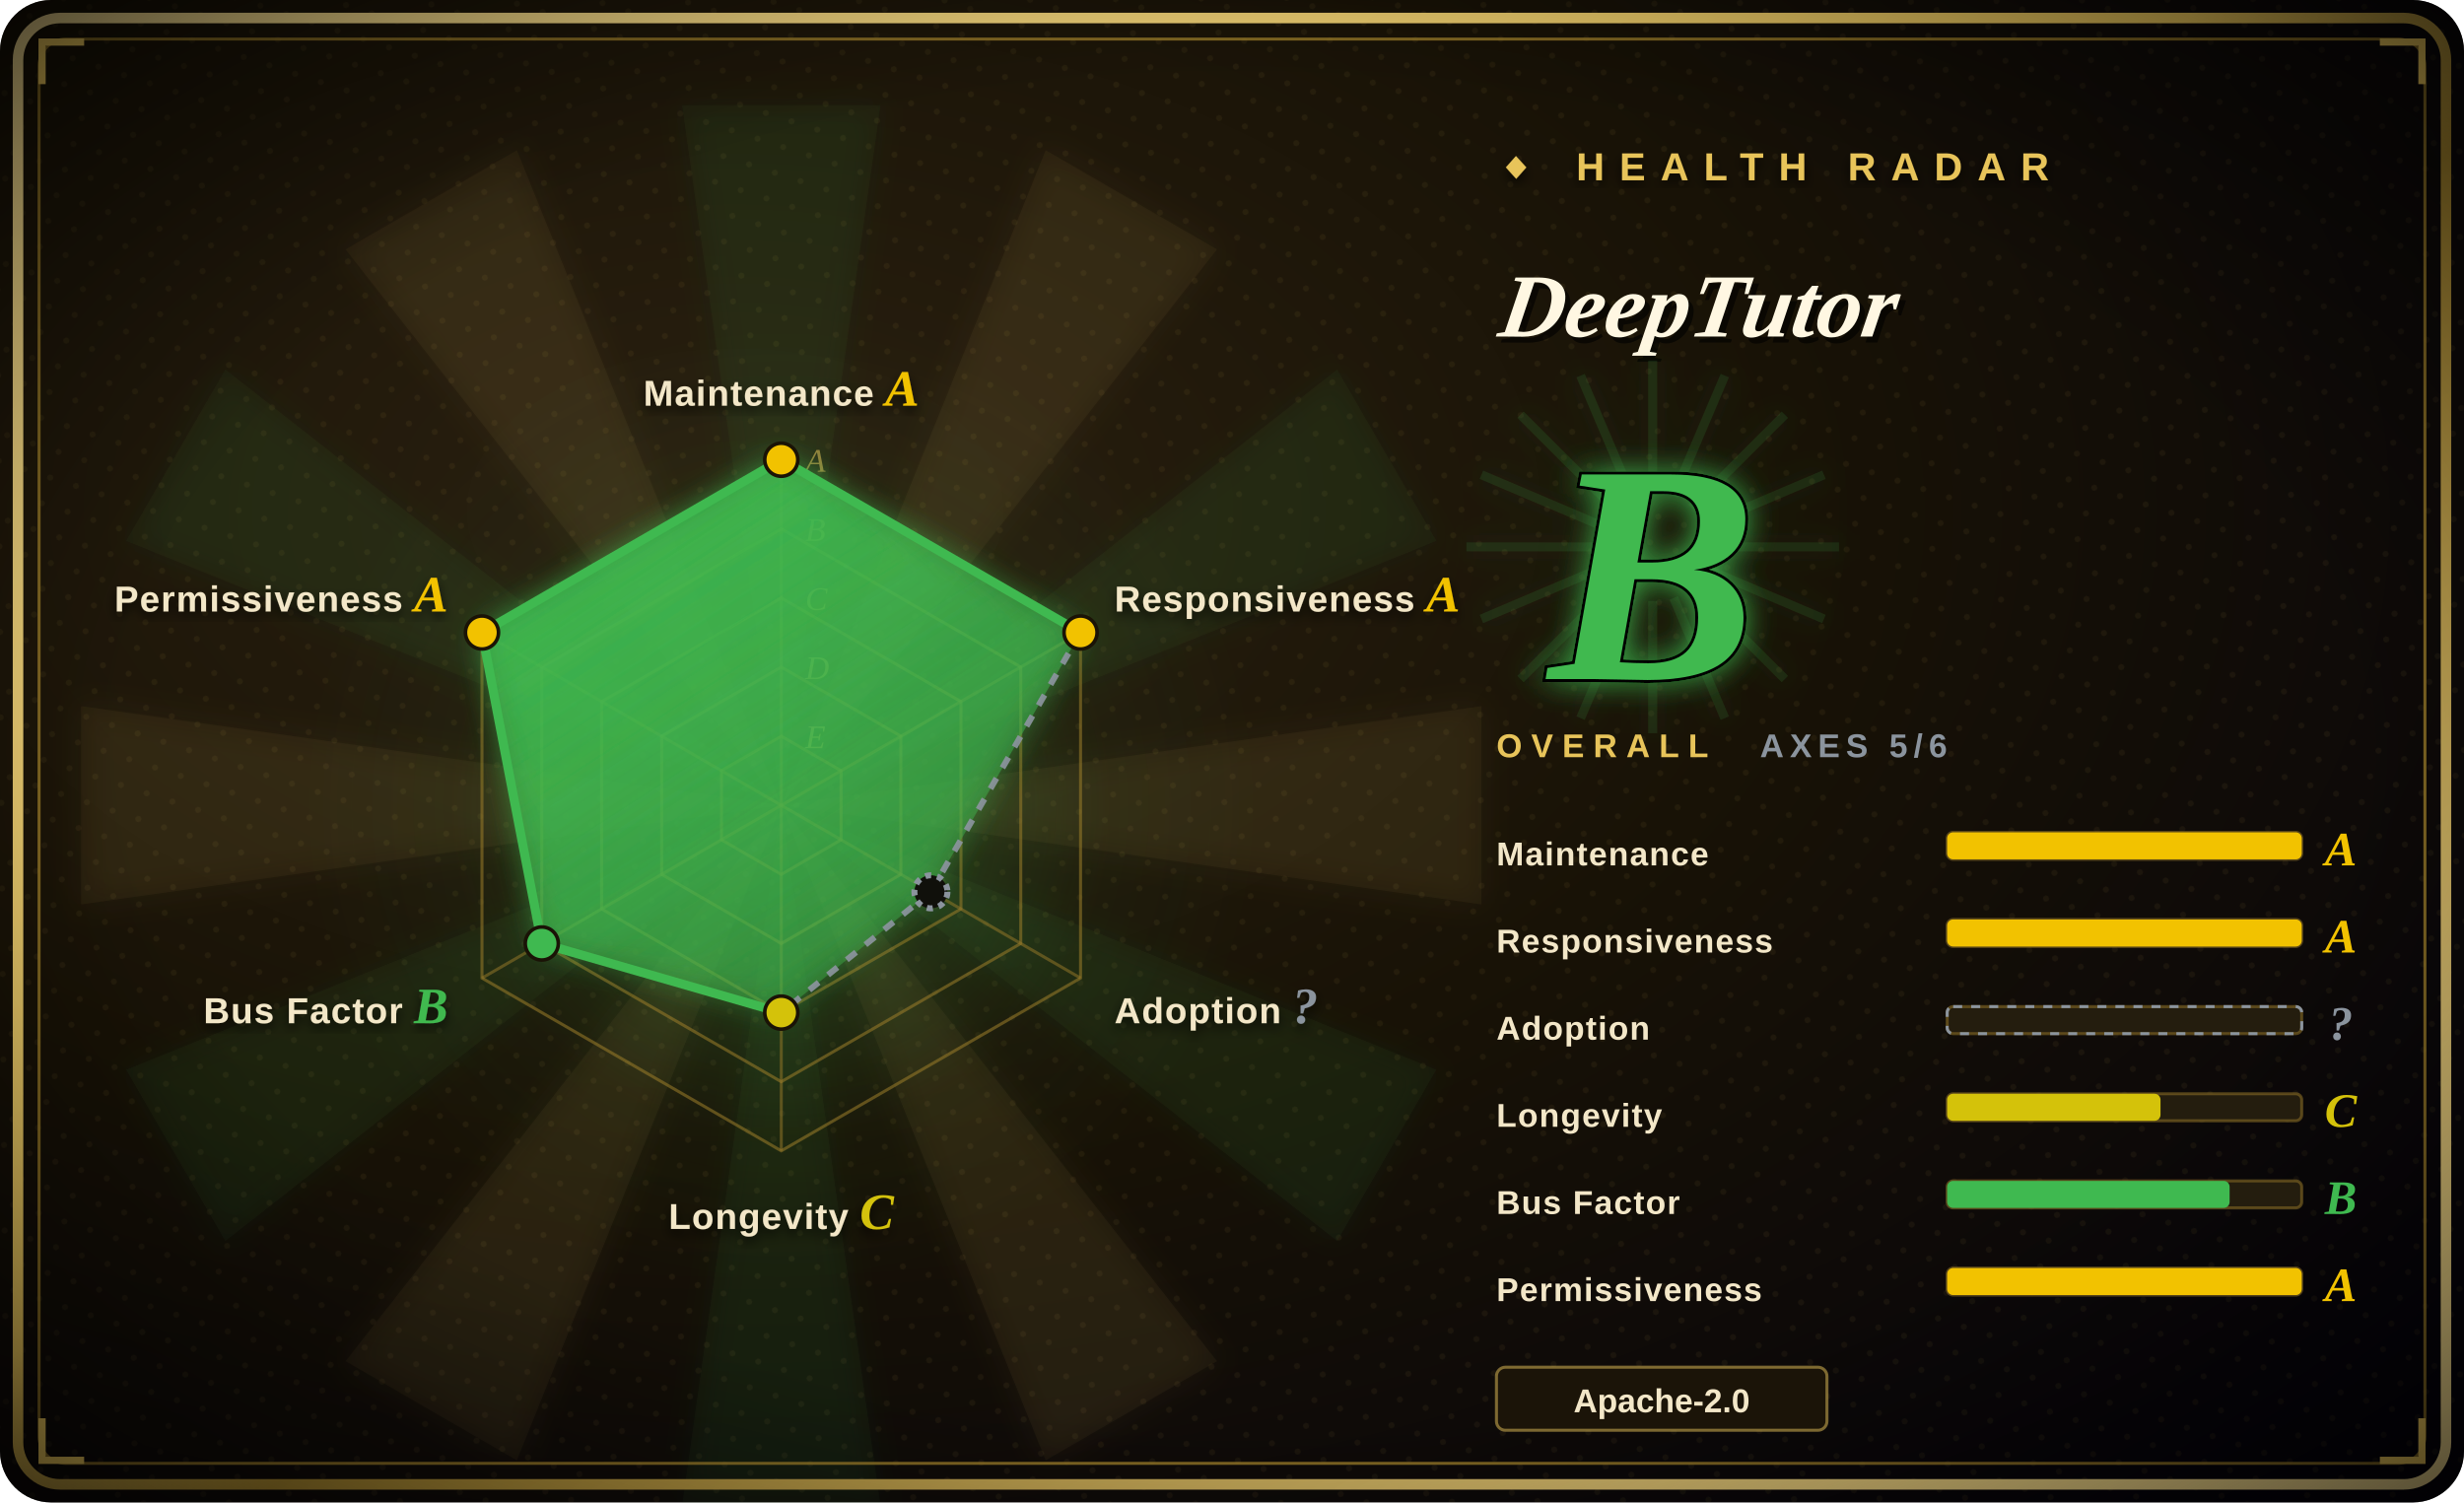
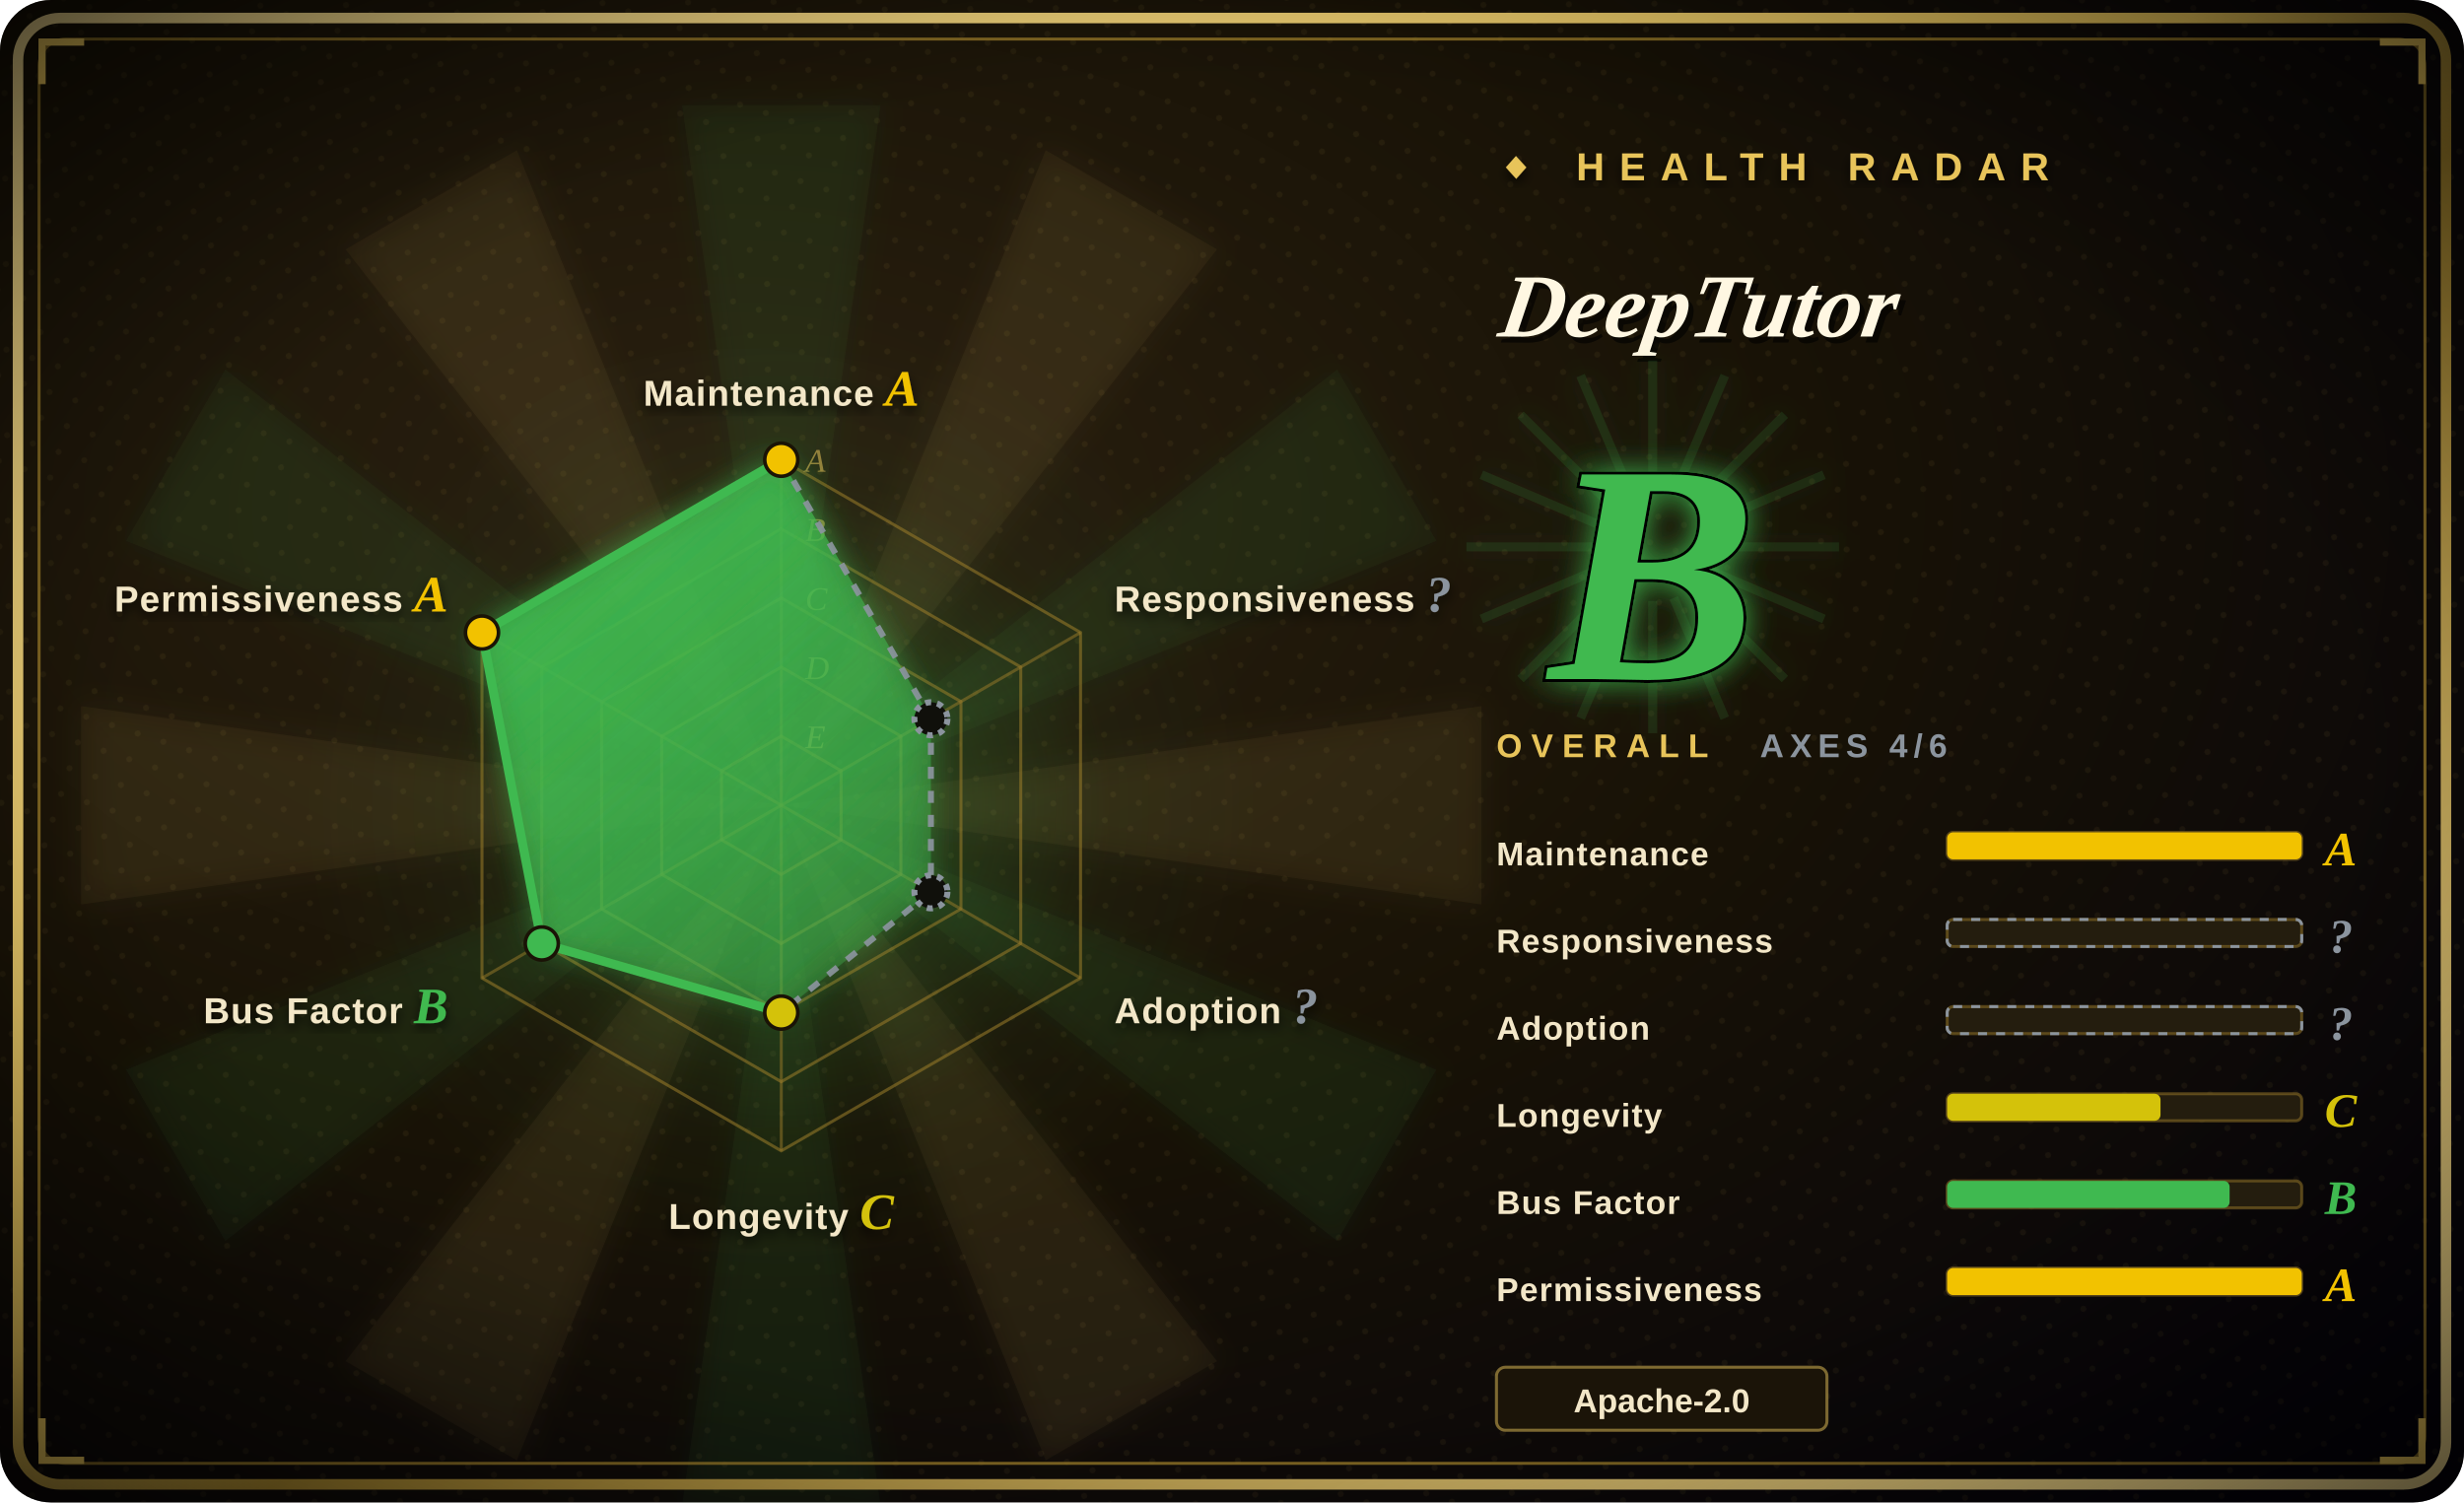
<svg xmlns="http://www.w3.org/2000/svg" width="820" height="500" viewBox="0 0 820 500">
  <defs>
    <radialGradient id="bg" cx="30%" cy="34%" r="90%">
      <stop offset="0%" stop-color="#2a2010" />
      <stop offset="48%" stop-color="#181206" />
      <stop offset="100%" stop-color="#05030a" />
    </radialGradient>
    <radialGradient id="vig" cx="50%" cy="50%" r="72%">
      <stop offset="62%" stop-color="#000000" stop-opacity="0" />
      <stop offset="100%" stop-color="#000000" stop-opacity="0.72" />
    </radialGradient>
    <linearGradient id="frame" x1="0" y1="0" x2="1" y2="1">
      <stop offset="0%" stop-color="#f6dd92" />
      <stop offset="45%" stop-color="#E8C45A" />
      <stop offset="55%" stop-color="#9c7d2a" />
      <stop offset="100%" stop-color="#f6dd92" />
    </linearGradient>
    <linearGradient id="poly" x1="0" y1="0" x2="0.7" y2="1">
      <stop offset="0%" stop-color="#3FB950" stop-opacity="0.92" />
      <stop offset="100%" stop-color="#3FB950" stop-opacity="0.34" />
    </linearGradient>
    <radialGradient id="halo" cx="50%" cy="50%" r="50%">
      <stop offset="0%" stop-color="#3FB950" stop-opacity="0.34" />
      <stop offset="68%" stop-color="#3FB950" stop-opacity="0.04" />
      <stop offset="100%" stop-color="#3FB950" stop-opacity="0" />
    </radialGradient>
    <filter id="glow" x="-60%" y="-60%" width="220%" height="220%">
      <feGaussianBlur stdDeviation="5" result="b" />
      <feMerge>
        <feMergeNode in="b" />
        <feMergeNode in="SourceGraphic" />
      </feMerge>
    </filter>
    <filter id="soft" x="-30%" y="-30%" width="160%" height="160%">
      <feDropShadow dx="0" dy="2" stdDeviation="2" flood-color="#000" flood-opacity="0.7" />
    </filter>
    <pattern id="halftone" width="9" height="9" patternUnits="userSpaceOnUse" patternTransform="rotate(18)">
      <circle cx="2" cy="2" r="1" fill="#E8C45A" fill-opacity="0.06" />
    </pattern>
  </defs>
  <rect width="820" height="500" rx="17" fill="url(#bg)" />
  <rect width="820" height="500" rx="17" fill="url(#halftone)" />
  <g opacity="0.5" filter="url(#glow)">
    <path d="M260,268 L493,235 L493,301 Z" fill="#E8C45A" fill-opacity="0.10" />
    <path d="M260,268 L478,356 L445,413 Z" fill="#3FB950" fill-opacity="0.10" />
    <path d="M260,268 L405,453 L348,486 Z" fill="#E8C45A" fill-opacity="0.10" />
    <path d="M260,268 L293,501 L227,501 Z" fill="#3FB950" fill-opacity="0.10" />
    <path d="M260,268 L172,486 L115,453 Z" fill="#E8C45A" fill-opacity="0.10" />
    <path d="M260,268 L75,413 L42,356 Z" fill="#3FB950" fill-opacity="0.10" />
    <path d="M260,268 L27,301 L27,235 Z" fill="#E8C45A" fill-opacity="0.10" />
    <path d="M260,268 L42,180 L75,123 Z" fill="#3FB950" fill-opacity="0.10" />
    <path d="M260,268 L115,83 L172,50 Z" fill="#E8C45A" fill-opacity="0.10" />
    <path d="M260,268 L227,35 L293,35 Z" fill="#3FB950" fill-opacity="0.10" />
    <path d="M260,268 L348,50 L405,83 Z" fill="#E8C45A" fill-opacity="0.10" />
    <path d="M260,268 L445,123 L478,180 Z" fill="#3FB950" fill-opacity="0.10" />
  </g>
  <circle cx="260" cy="268" r="161" fill="url(#halo)" />
  <rect x="6" y="6" width="808" height="488" rx="14" fill="none" stroke="url(#frame)" stroke-width="3.5" />
  <rect x="13" y="13" width="794" height="474" rx="9" fill="none" stroke="#9c7d2a" stroke-width="1" stroke-opacity="0.8" />
  <path d="M14,28 L14,14 L28,14" fill="none" stroke="#E8C45A" stroke-width="2.4" />
  <path d="M806,28 L806,14 L792,14" fill="none" stroke="#E8C45A" stroke-width="2.4" />
  <path d="M14,472 L14,486 L28,486" fill="none" stroke="#E8C45A" stroke-width="2.4" />
  <path d="M806,472 L806,486 L792,486" fill="none" stroke="#E8C45A" stroke-width="2.4" />
  <rect width="820" height="500" rx="17" fill="url(#vig)" />
  <polygon points="260.0,153.0 359.6,210.5 359.6,325.5 260.0,383.0 160.4,325.5 160.4,210.5" fill="none" stroke="#9c7d2a" stroke-opacity="0.55" stroke-width="1" />
  <polygon points="260.0,176.0 339.7,222.0 339.7,314.0 260.0,360.0 180.3,314.0 180.3,222.0" fill="none" stroke="#9c7d2a" stroke-opacity="0.55" stroke-width="1" />
  <polygon points="260.0,199.0 319.8,233.5 319.8,302.5 260.0,337.0 200.2,302.5 200.2,233.5" fill="none" stroke="#9c7d2a" stroke-opacity="0.55" stroke-width="1" />
  <polygon points="260.0,222.0 299.8,245.0 299.8,291.0 260.0,314.0 220.2,291.0 220.2,245.0" fill="none" stroke="#9c7d2a" stroke-opacity="0.55" stroke-width="1" />
  <polygon points="260.0,245.0 279.9,256.5 279.9,279.5 260.0,291.0 240.1,279.5 240.1,256.5" fill="none" stroke="#9c7d2a" stroke-opacity="0.55" stroke-width="1" />
  <line x1="260" y1="268" x2="260.0" y2="153.0" stroke="#9c7d2a" stroke-opacity="0.5" stroke-width="1" />
  <line x1="260" y1="268" x2="359.6" y2="210.5" stroke="#9c7d2a" stroke-opacity="0.5" stroke-width="1" />
  <line x1="260" y1="268" x2="359.6" y2="325.5" stroke="#9c7d2a" stroke-opacity="0.5" stroke-width="1" />
  <line x1="260" y1="268" x2="260.0" y2="383.0" stroke="#9c7d2a" stroke-opacity="0.5" stroke-width="1" />
  <line x1="260" y1="268" x2="160.4" y2="325.5" stroke="#9c7d2a" stroke-opacity="0.5" stroke-width="1" />
  <line x1="260" y1="268" x2="160.4" y2="210.5" stroke="#9c7d2a" stroke-opacity="0.5" stroke-width="1" />
  <text x="268" y="157.0" font-size="11" font-style="italic" fill="#E8C45A" fill-opacity="0.55" font-family="'Georgia','Times New Roman',serif">A</text>
  <text x="268" y="180.0" font-size="11" font-style="italic" fill="#E8C45A" fill-opacity="0.55" font-family="'Georgia','Times New Roman',serif">B</text>
  <text x="268" y="203.0" font-size="11" font-style="italic" fill="#E8C45A" fill-opacity="0.55" font-family="'Georgia','Times New Roman',serif">C</text>
  <text x="268" y="226.0" font-size="11" font-style="italic" fill="#E8C45A" fill-opacity="0.55" font-family="'Georgia','Times New Roman',serif">D</text>
  <text x="268" y="249.0" font-size="11" font-style="italic" fill="#E8C45A" fill-opacity="0.55" font-family="'Georgia','Times New Roman',serif">E</text>
-   <polygon points="260.0,153.0 359.6,210.5 309.8,296.8 260.0,337.0 180.3,314.0 160.4,210.5" fill="url(#poly)" filter="url(#glow)" />
-   <line x1="260.0" y1="153.0" x2="359.6" y2="210.5" stroke="#3FB950" stroke-width="3" />
-   <line x1="359.6" y1="210.5" x2="309.8" y2="296.8" stroke="#8B949E" stroke-width="2" stroke-dasharray="4 4" stroke-opacity="0.92" />
+   <polygon points="260.0,153.0 309.8,239.2 309.8,296.8 260.0,337.0 180.3,314.0 160.4,210.5" fill="url(#poly)" filter="url(#glow)" />
+   <line x1="260.0" y1="153.0" x2="309.8" y2="239.2" stroke="#8B949E" stroke-width="2" stroke-dasharray="4 4" stroke-opacity="0.92" />
+   <line x1="309.8" y1="239.2" x2="309.8" y2="296.8" stroke="#8B949E" stroke-width="2" stroke-dasharray="4 4" stroke-opacity="0.92" />
  <line x1="309.8" y1="296.8" x2="260.0" y2="337.0" stroke="#8B949E" stroke-width="2" stroke-dasharray="4 4" stroke-opacity="0.92" />
  <line x1="260.0" y1="337.0" x2="180.3" y2="314.0" stroke="#3FB950" stroke-width="3" />
  <line x1="180.3" y1="314.0" x2="160.4" y2="210.5" stroke="#3FB950" stroke-width="3" />
  <line x1="160.4" y1="210.5" x2="260.0" y2="153.0" stroke="#3FB950" stroke-width="3" />
  <circle cx="260.0" cy="153.0" r="5.5" fill="#F2C200" stroke="#1a1306" stroke-width="1.2" />
-   <circle cx="359.6" cy="210.5" r="5.5" fill="#F2C200" stroke="#1a1306" stroke-width="1.2" />
+   <circle cx="309.8" cy="239.2" r="5.5" fill="#10100b" stroke="#8B949E" stroke-width="2" stroke-dasharray="2 2" />
  <circle cx="309.8" cy="296.8" r="5.5" fill="#10100b" stroke="#8B949E" stroke-width="2" stroke-dasharray="2 2" />
  <circle cx="260.0" cy="337.0" r="5.5" fill="#D4C20A" stroke="#1a1306" stroke-width="1.2" />
  <circle cx="180.3" cy="314.0" r="5.5" fill="#3FB950" stroke="#1a1306" stroke-width="1.2" />
  <circle cx="160.4" cy="210.5" r="5.5" fill="#F2C200" stroke="#1a1306" stroke-width="1.2" />
  <text x="260.0" y="135.0" font-size="12" font-weight="900" fill="#f3e7c8" text-anchor="middle" font-family="'Arial Black','Helvetica Neue',Arial,sans-serif" letter-spacing="0.4" filter="url(#soft)">Maintenance <tspan fill="#F2C200" font-family="'Georgia','Times New Roman',serif" font-style="italic" font-size="17">A</tspan>
  </text>
-   <text x="370.9" y="203.5" font-size="12" font-weight="900" fill="#f3e7c8" text-anchor="start" font-family="'Arial Black','Helvetica Neue',Arial,sans-serif" letter-spacing="0.4" filter="url(#soft)">Responsiveness <tspan fill="#F2C200" font-family="'Georgia','Times New Roman',serif" font-style="italic" font-size="17">A</tspan>
+   <text x="370.9" y="203.5" font-size="12" font-weight="900" fill="#f3e7c8" text-anchor="start" font-family="'Arial Black','Helvetica Neue',Arial,sans-serif" letter-spacing="0.4" filter="url(#soft)">Responsiveness <tspan fill="#8B949E" font-family="'Georgia','Times New Roman',serif" font-style="italic" font-size="17">?</tspan>
  </text>
  <text x="370.9" y="340.5" font-size="12" font-weight="900" fill="#f3e7c8" text-anchor="start" font-family="'Arial Black','Helvetica Neue',Arial,sans-serif" letter-spacing="0.4" filter="url(#soft)">Adoption <tspan fill="#8B949E" font-family="'Georgia','Times New Roman',serif" font-style="italic" font-size="17">?</tspan>
  </text>
  <text x="260.0" y="409.0" font-size="12" font-weight="900" fill="#f3e7c8" text-anchor="middle" font-family="'Arial Black','Helvetica Neue',Arial,sans-serif" letter-spacing="0.4" filter="url(#soft)">Longevity <tspan fill="#D4C20A" font-family="'Georgia','Times New Roman',serif" font-style="italic" font-size="17">C</tspan>
  </text>
  <text x="149.1" y="340.5" font-size="12" font-weight="900" fill="#f3e7c8" text-anchor="end" font-family="'Arial Black','Helvetica Neue',Arial,sans-serif" letter-spacing="0.4" filter="url(#soft)">Bus Factor <tspan fill="#3FB950" font-family="'Georgia','Times New Roman',serif" font-style="italic" font-size="17">B</tspan>
  </text>
  <text x="149.1" y="203.5" font-size="12" font-weight="900" fill="#f3e7c8" text-anchor="end" font-family="'Arial Black','Helvetica Neue',Arial,sans-serif" letter-spacing="0.4" filter="url(#soft)">Permissiveness <tspan fill="#F2C200" font-family="'Georgia','Times New Roman',serif" font-style="italic" font-size="17">A</tspan>
  </text>
  <text x="498" y="60" font-size="13" letter-spacing="5" fill="#E8C45A" font-weight="900" font-family="'Arial Black','Helvetica Neue',Arial,sans-serif" filter="url(#soft)">◆ HEALTH RADAR</text>
  <g transform="translate(498,112) skewX(-9)">
    <text x="2" y="2" font-size="30" font-weight="900" font-style="italic" fill="#000" fill-opacity="0.6" font-family="'Georgia','Times New Roman',serif">DeepTutor</text>
    <text x="0" y="0" font-size="30" font-weight="900" font-style="italic" fill="#fff7e2" font-family="'Georgia','Times New Roman',serif">DeepTutor</text>
  </g>
  <line x1="498" y1="124" x2="648" y2="124" stroke="url(#frame)" stroke-width="2" />
  <g opacity="0.85" filter="url(#glow)">
    <line x1="568" y1="182" x2="612" y2="182" stroke="#3FB950" stroke-opacity="0.16" stroke-width="3" />
    <line x1="567" y1="189" x2="607" y2="206" stroke="#3FB950" stroke-opacity="0.16" stroke-width="3" />
    <line x1="563" y1="195" x2="594" y2="226" stroke="#3FB950" stroke-opacity="0.16" stroke-width="3" />
    <line x1="557" y1="199" x2="574" y2="239" stroke="#3FB950" stroke-opacity="0.16" stroke-width="3" />
    <line x1="550" y1="200" x2="550" y2="244" stroke="#3FB950" stroke-opacity="0.16" stroke-width="3" />
    <line x1="543" y1="199" x2="526" y2="239" stroke="#3FB950" stroke-opacity="0.16" stroke-width="3" />
    <line x1="537" y1="195" x2="506" y2="226" stroke="#3FB950" stroke-opacity="0.16" stroke-width="3" />
    <line x1="533" y1="189" x2="493" y2="206" stroke="#3FB950" stroke-opacity="0.16" stroke-width="3" />
    <line x1="532" y1="182" x2="488" y2="182" stroke="#3FB950" stroke-opacity="0.16" stroke-width="3" />
    <line x1="533" y1="175" x2="493" y2="158" stroke="#3FB950" stroke-opacity="0.16" stroke-width="3" />
    <line x1="537" y1="169" x2="506" y2="138" stroke="#3FB950" stroke-opacity="0.16" stroke-width="3" />
    <line x1="543" y1="165" x2="526" y2="125" stroke="#3FB950" stroke-opacity="0.16" stroke-width="3" />
    <line x1="550" y1="164" x2="550" y2="120" stroke="#3FB950" stroke-opacity="0.16" stroke-width="3" />
    <line x1="557" y1="165" x2="574" y2="125" stroke="#3FB950" stroke-opacity="0.16" stroke-width="3" />
    <line x1="563" y1="169" x2="594" y2="138" stroke="#3FB950" stroke-opacity="0.16" stroke-width="3" />
    <line x1="567" y1="175" x2="607" y2="158" stroke="#3FB950" stroke-opacity="0.16" stroke-width="3" />
  </g>
  <text x="550" y="226" font-size="104" font-weight="900" font-style="italic" text-anchor="middle" fill="#3FB950" stroke="#000" stroke-width="2" paint-order="stroke" font-family="'Georgia','Times New Roman',serif" filter="url(#glow)">B</text>
  <text x="498" y="252" font-size="11" letter-spacing="3" fill="#E8C45A" font-family="'Arial Black','Helvetica Neue',Arial,sans-serif" font-weight="900">OVERALL</text>
-   <text x="648" y="252" font-size="11" letter-spacing="2" fill="#8B949E" font-family="'Arial Black','Helvetica Neue',Arial,sans-serif" font-weight="900" text-anchor="end">AXES 5/6</text>
+   <text x="648" y="252" font-size="11" letter-spacing="2" fill="#8B949E" font-family="'Arial Black','Helvetica Neue',Arial,sans-serif" font-weight="900" text-anchor="end">AXES 4/6</text>
  <text x="498" y="288" font-size="11" font-weight="900" fill="#f3e7c8" font-family="'Arial Black','Helvetica Neue',Arial,sans-serif" letter-spacing="0.4">Maintenance</text>
  <rect x="648" y="277" width="118" height="9" rx="2" fill="#241d0e" stroke="#9c7d2a" stroke-opacity="0.5" />
  <rect x="648" y="277" width="118" height="9" rx="2" fill="#F2C200" />
  <text x="779" y="288" font-size="16" font-weight="900" font-style="italic" fill="#F2C200" font-family="'Georgia','Times New Roman',serif" text-anchor="middle">A</text>
  <text x="498" y="317" font-size="11" font-weight="900" fill="#f3e7c8" font-family="'Arial Black','Helvetica Neue',Arial,sans-serif" letter-spacing="0.4">Responsiveness</text>
  <rect x="648" y="306" width="118" height="9" rx="2" fill="#241d0e" stroke="#9c7d2a" stroke-opacity="0.5" />
-   <rect x="648" y="306" width="118" height="9" rx="2" fill="#F2C200" />
-   <text x="779" y="317" font-size="16" font-weight="900" font-style="italic" fill="#F2C200" font-family="'Georgia','Times New Roman',serif" text-anchor="middle">A</text>
+   <rect x="648" y="306" width="118" height="9" rx="2" fill="none" stroke="#8B949E" stroke-dasharray="3 3" />
+   <text x="779" y="317" font-size="16" font-weight="900" font-style="italic" fill="#8B949E" font-family="'Georgia','Times New Roman',serif" text-anchor="middle">?</text>
  <text x="498" y="346" font-size="11" font-weight="900" fill="#f3e7c8" font-family="'Arial Black','Helvetica Neue',Arial,sans-serif" letter-spacing="0.4">Adoption</text>
  <rect x="648" y="335" width="118" height="9" rx="2" fill="#241d0e" stroke="#9c7d2a" stroke-opacity="0.5" />
  <rect x="648" y="335" width="118" height="9" rx="2" fill="none" stroke="#8B949E" stroke-dasharray="3 3" />
  <text x="779" y="346" font-size="16" font-weight="900" font-style="italic" fill="#8B949E" font-family="'Georgia','Times New Roman',serif" text-anchor="middle">?</text>
  <text x="498" y="375" font-size="11" font-weight="900" fill="#f3e7c8" font-family="'Arial Black','Helvetica Neue',Arial,sans-serif" letter-spacing="0.4">Longevity</text>
  <rect x="648" y="364" width="118" height="9" rx="2" fill="#241d0e" stroke="#9c7d2a" stroke-opacity="0.5" />
  <rect x="648" y="364" width="71" height="9" rx="2" fill="#D4C20A" />
  <text x="779" y="375" font-size="16" font-weight="900" font-style="italic" fill="#D4C20A" font-family="'Georgia','Times New Roman',serif" text-anchor="middle">C</text>
  <text x="498" y="404" font-size="11" font-weight="900" fill="#f3e7c8" font-family="'Arial Black','Helvetica Neue',Arial,sans-serif" letter-spacing="0.4">Bus Factor</text>
  <rect x="648" y="393" width="118" height="9" rx="2" fill="#241d0e" stroke="#9c7d2a" stroke-opacity="0.5" />
  <rect x="648" y="393" width="94" height="9" rx="2" fill="#3FB950" />
  <text x="779" y="404" font-size="16" font-weight="900" font-style="italic" fill="#3FB950" font-family="'Georgia','Times New Roman',serif" text-anchor="middle">B</text>
  <text x="498" y="433" font-size="11" font-weight="900" fill="#f3e7c8" font-family="'Arial Black','Helvetica Neue',Arial,sans-serif" letter-spacing="0.4">Permissiveness</text>
  <rect x="648" y="422" width="118" height="9" rx="2" fill="#241d0e" stroke="#9c7d2a" stroke-opacity="0.5" />
  <rect x="648" y="422" width="118" height="9" rx="2" fill="#F2C200" />
  <text x="779" y="433" font-size="16" font-weight="900" font-style="italic" fill="#F2C200" font-family="'Georgia','Times New Roman',serif" text-anchor="middle">A</text>
  <rect x="498" y="455" width="110" height="21" rx="3" fill="#1b1408" stroke="#E8C45A" stroke-opacity="0.5" />
  <text x="553.0" y="470" font-size="11" font-weight="700" fill="#f3e7c8" text-anchor="middle" font-family="'Arial Black','Helvetica Neue',Arial,sans-serif">Apache-2.0</text>
</svg>
